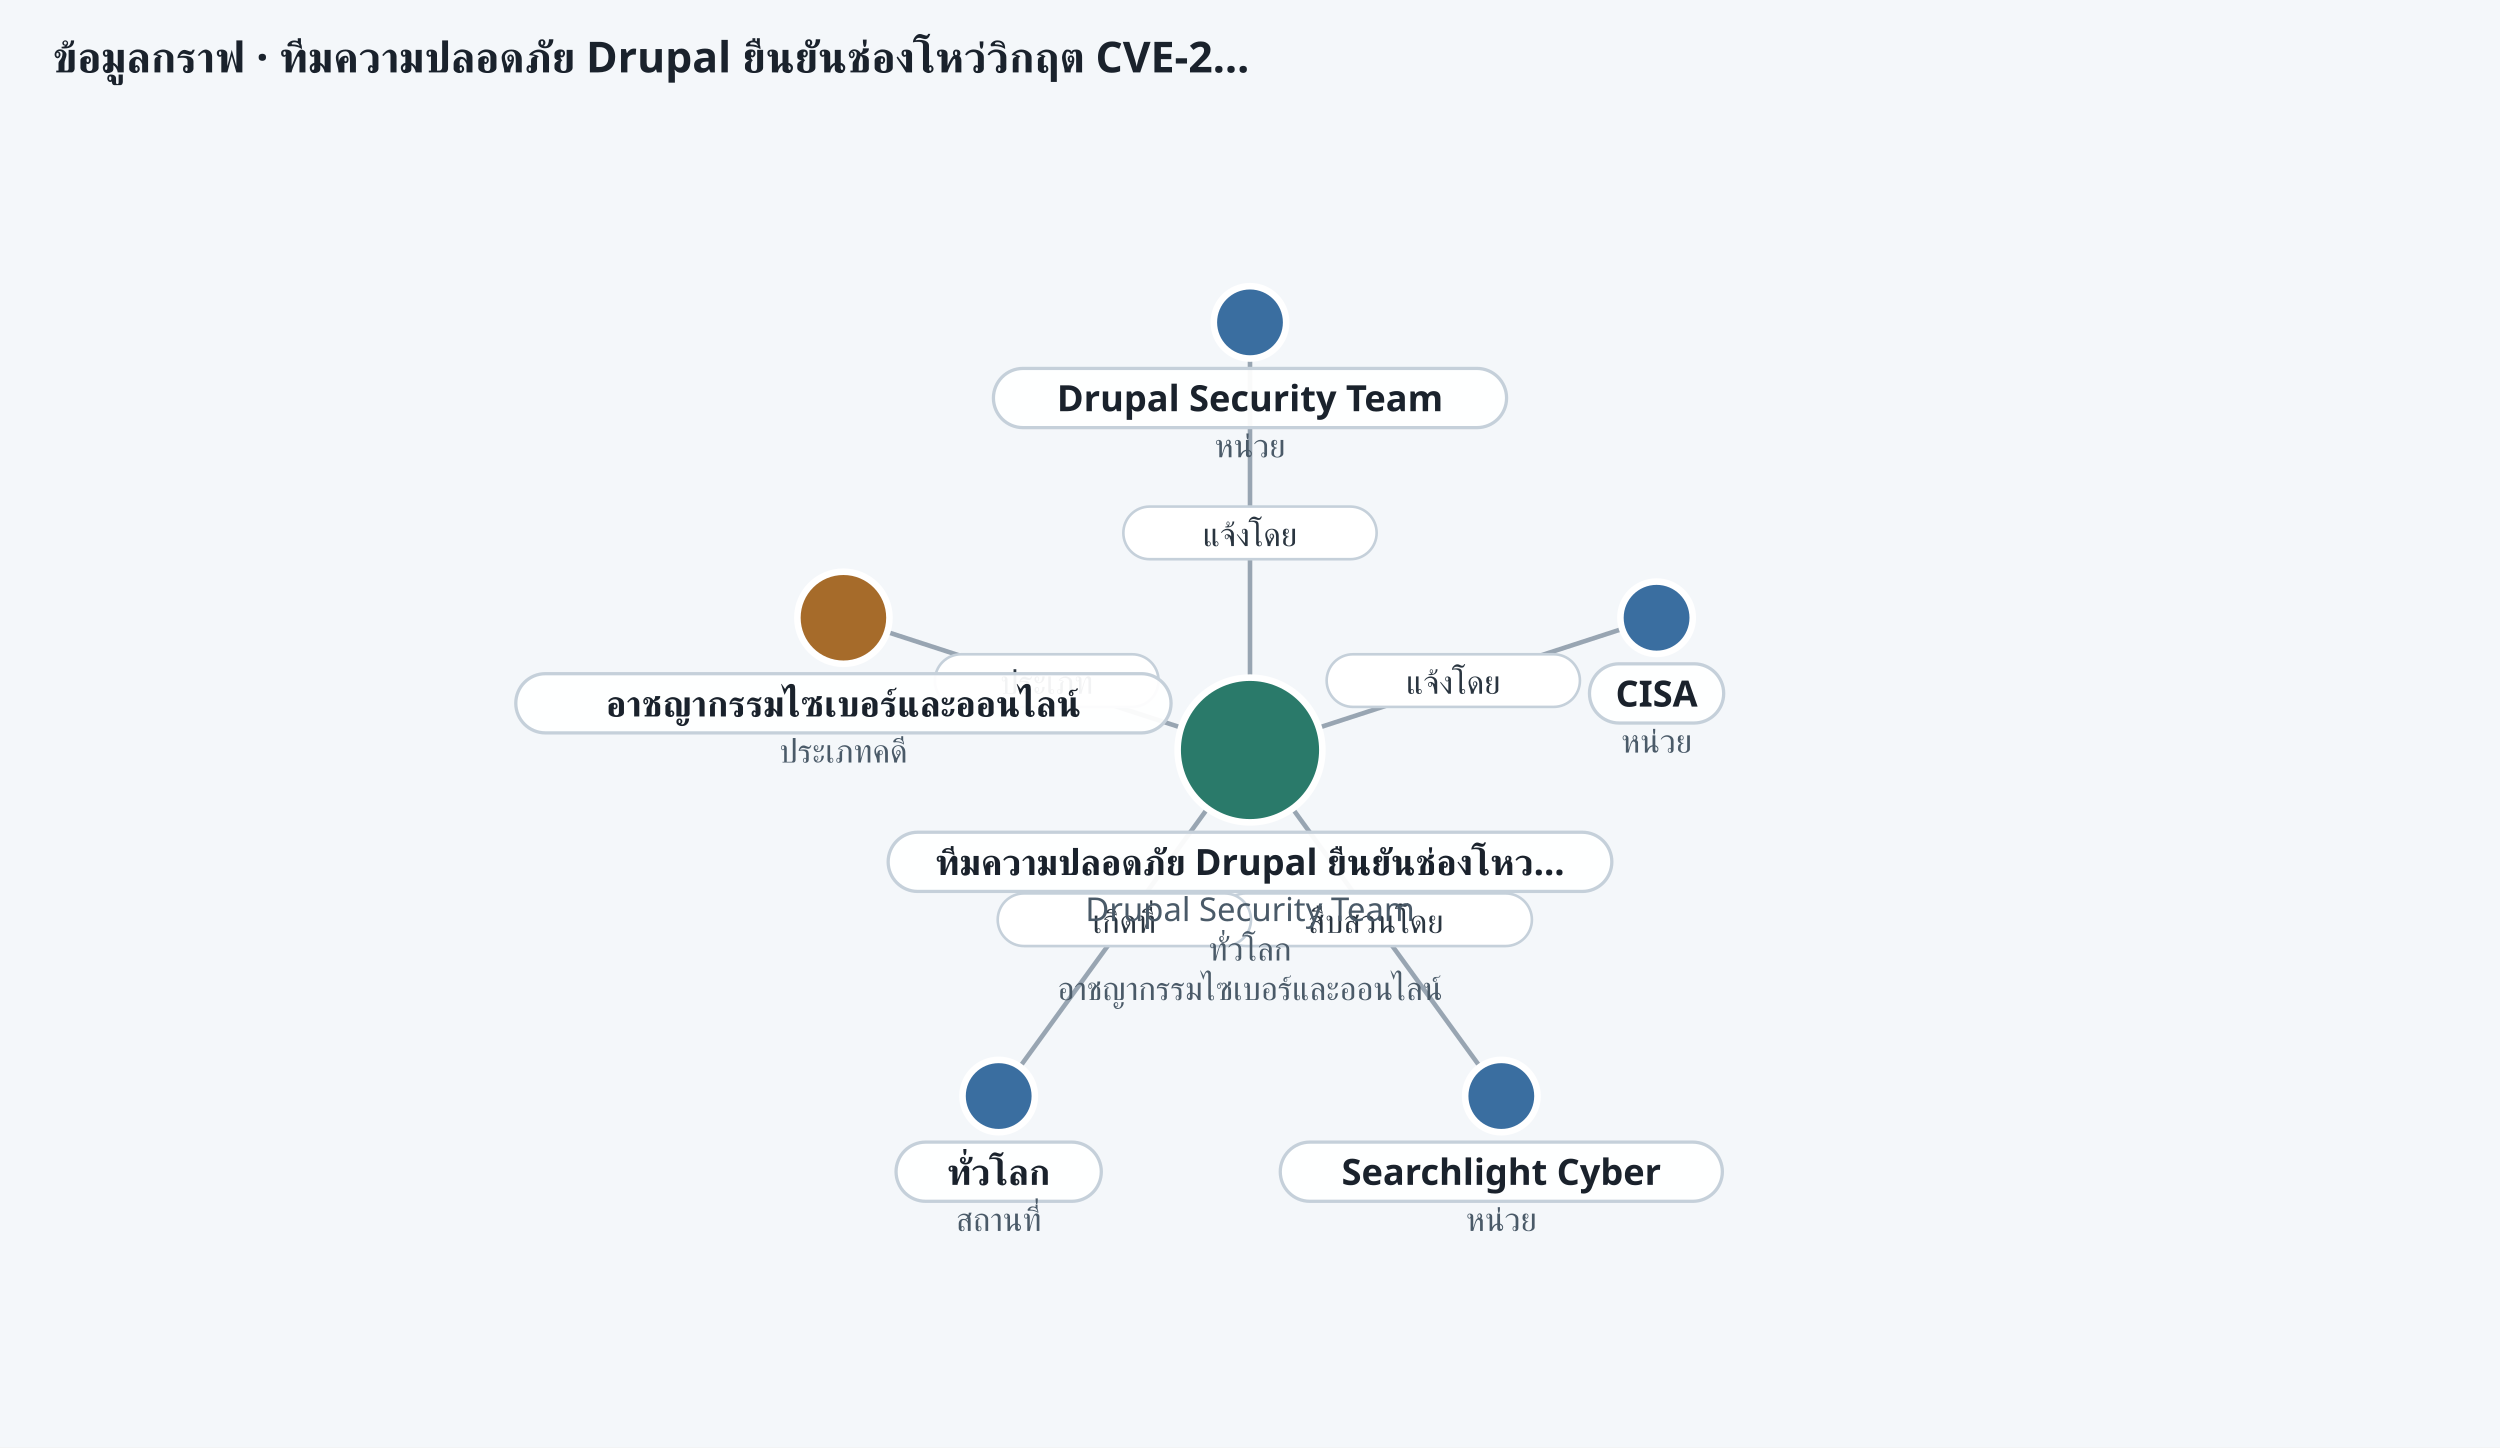
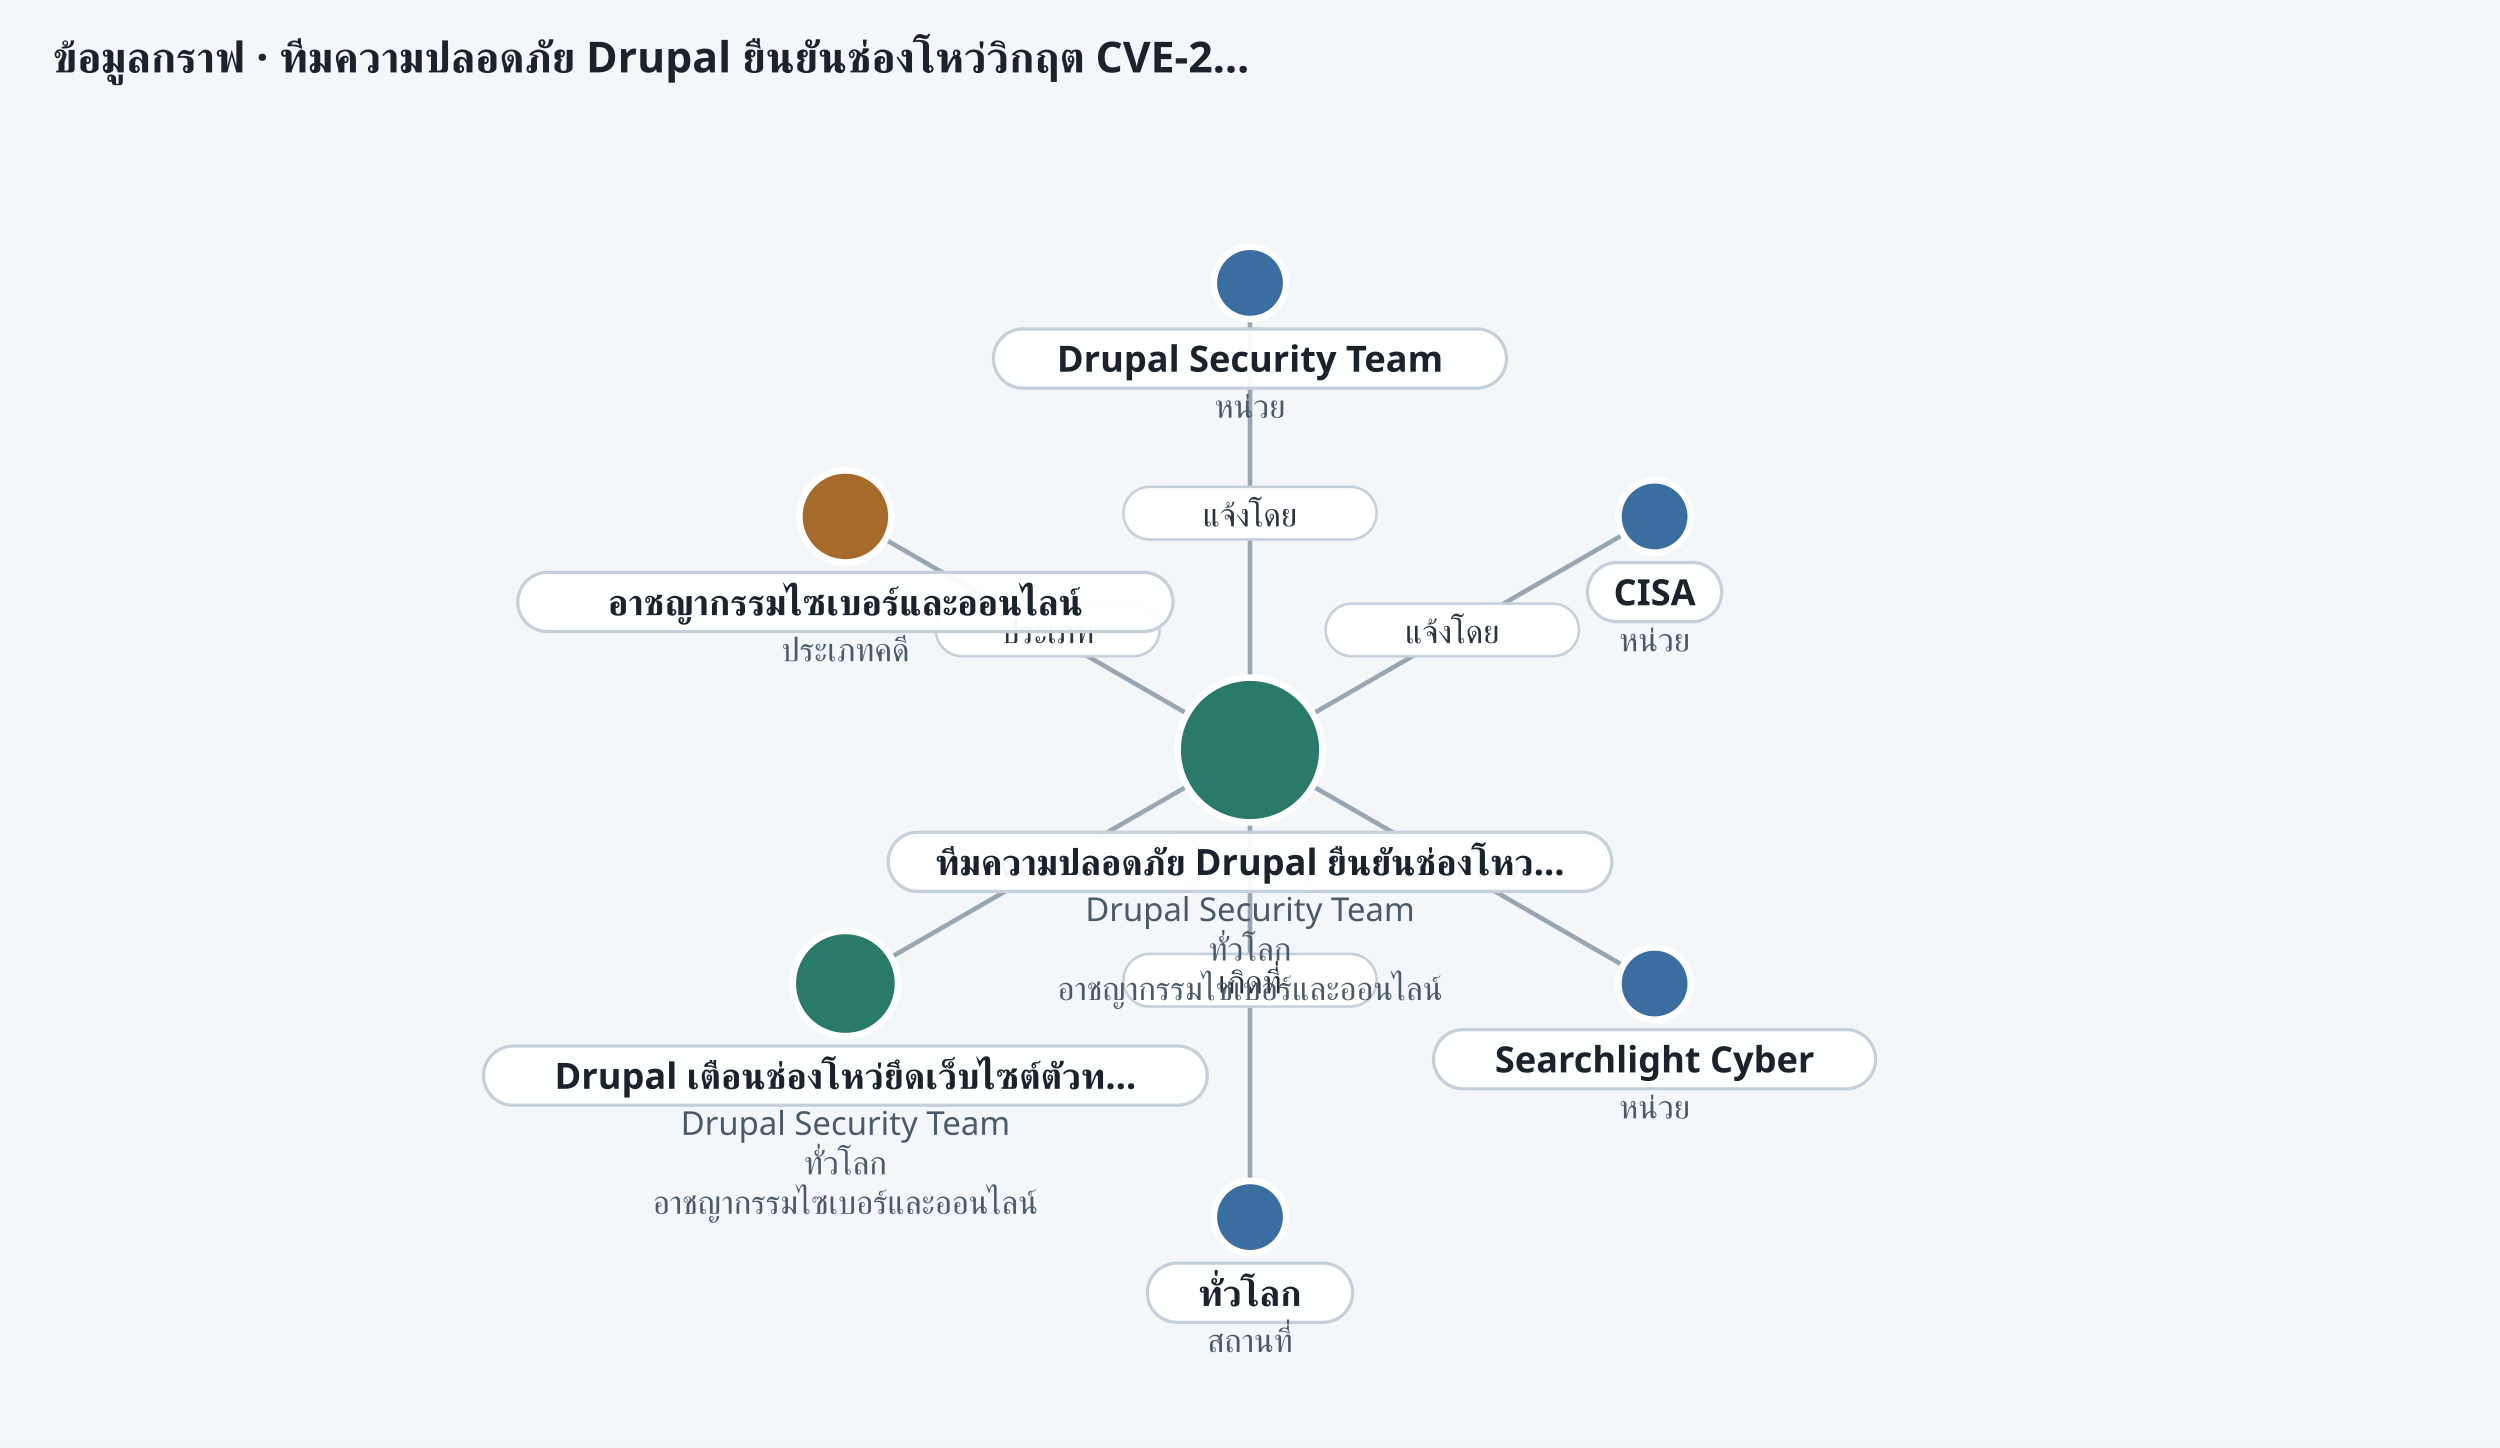
<svg xmlns="http://www.w3.org/2000/svg" width="760" height="440" viewBox="0 0 760 440" role="img" aria-label="ego graph 20261126-cyber-05">
  <rect width="100%" height="100%" fill="#f4f7fa" />
  <text x="16" y="22" font-size="13" font-weight="700" fill="#1a222c" font-family="Sarabun, Anuphan, sans-serif">ข้อมูลกราฟ · ทีมความปลอดภัย Drupal ยืนยันช่องโหว่วิกฤต CVE-2…</text>
-   <line x1="380.0" y1="228.0" x2="380.0" y2="98.0" stroke="#7a8a9a" stroke-width="1.4" opacity="0.75" />
-   <rect x="341.5" y="154.0" width="77.0" height="16" rx="8" fill="#fff" stroke="#c5d0da" stroke-width="0.8" />
-   <text x="380.0" y="166.0" text-anchor="middle" font-size="10" fill="#2a3540" font-family="Sarabun, Anuphan, sans-serif">แจ้งโดย</text>
-   <line x1="380.0" y1="228.0" x2="503.6" y2="187.8" stroke="#7a8a9a" stroke-width="1.4" opacity="0.75" />
-   <rect x="403.3" y="198.9" width="77.0" height="16" rx="8" fill="#fff" stroke="#c5d0da" stroke-width="0.8" />
-   <text x="441.8" y="210.9" text-anchor="middle" font-size="10" fill="#2a3540" font-family="Sarabun, Anuphan, sans-serif">แจ้งโดย</text>
-   <line x1="380.0" y1="228.0" x2="456.4" y2="333.2" stroke="#7a8a9a" stroke-width="1.4" opacity="0.75" />
-   <rect x="370.7" y="271.6" width="95.0" height="16" rx="8" fill="#fff" stroke="#c5d0da" stroke-width="0.8" />
-   <text x="418.2" y="283.6" text-anchor="middle" font-size="10" fill="#2a3540" font-family="Sarabun, Anuphan, sans-serif">สืบสวนโดย</text>
-   <line x1="380.0" y1="228.0" x2="303.6" y2="333.2" stroke="#7a8a9a" stroke-width="1.4" opacity="0.75" />
-   <rect x="303.3" y="271.6" width="77.0" height="16" rx="8" fill="#fff" stroke="#c5d0da" stroke-width="0.8" />
-   <text x="341.8" y="283.6" text-anchor="middle" font-size="10" fill="#2a3540" font-family="Sarabun, Anuphan, sans-serif">เกิดที่</text>
-   <line x1="380.0" y1="228.0" x2="256.4" y2="187.8" stroke="#7a8a9a" stroke-width="1.4" opacity="0.75" />
-   <rect x="284.2" y="198.9" width="68.0" height="16" rx="8" fill="#fff" stroke="#c5d0da" stroke-width="0.8" />
-   <text x="318.2" y="210.9" text-anchor="middle" font-size="10" fill="#2a3540" font-family="Sarabun, Anuphan, sans-serif">ประเภท</text>
+   <line x1="380.0" y1="228.0" x2="380.0" y2="86.0" stroke="#7a8a9a" stroke-width="1.4" opacity="0.75" />
+   <rect x="341.5" y="148.0" width="77.0" height="16" rx="8" fill="#fff" stroke="#c5d0da" stroke-width="0.8" />
+   <text x="380.0" y="160.0" text-anchor="middle" font-size="10" fill="#2a3540" font-family="Sarabun, Anuphan, sans-serif">แจ้งโดย</text>
+   <line x1="380.0" y1="228.0" x2="503.0" y2="157.0" stroke="#7a8a9a" stroke-width="1.4" opacity="0.75" />
+   <rect x="403.0" y="183.5" width="77.0" height="16" rx="8" fill="#fff" stroke="#c5d0da" stroke-width="0.8" />
+   <text x="441.5" y="195.5" text-anchor="middle" font-size="10" fill="#2a3540" font-family="Sarabun, Anuphan, sans-serif">แจ้งโดย</text>
+   <line x1="380.0" y1="228.0" x2="503.0" y2="299.0" stroke="#7a8a9a" stroke-width="1.4" opacity="0.75" />
+   <rect x="394.0" y="254.5" width="95.0" height="16" rx="8" fill="#fff" stroke="#c5d0da" stroke-width="0.8" />
+   <text x="441.5" y="266.5" text-anchor="middle" font-size="10" fill="#2a3540" font-family="Sarabun, Anuphan, sans-serif">สืบสวนโดย</text>
+   <line x1="380.0" y1="228.0" x2="380.0" y2="370.0" stroke="#7a8a9a" stroke-width="1.4" opacity="0.75" />
+   <rect x="341.5" y="290.0" width="77.0" height="16" rx="8" fill="#fff" stroke="#c5d0da" stroke-width="0.8" />
+   <text x="380.0" y="302.0" text-anchor="middle" font-size="10" fill="#2a3540" font-family="Sarabun, Anuphan, sans-serif">เกิดที่</text>
+   <line x1="257.0" y1="299.0" x2="380.0" y2="228.0" stroke="#7a8a9a" stroke-width="1.4" opacity="0.75" />
+   <rect x="271.0" y="254.5" width="95.0" height="16" rx="8" fill="#fff" stroke="#c5d0da" stroke-width="0.8" />
+   <text x="318.5" y="266.5" text-anchor="middle" font-size="10" fill="#2a3540" font-family="Sarabun, Anuphan, sans-serif">ติดตามจาก</text>
+   <line x1="380.0" y1="228.0" x2="257.0" y2="157.0" stroke="#7a8a9a" stroke-width="1.4" opacity="0.75" />
+   <rect x="284.5" y="183.5" width="68.0" height="16" rx="8" fill="#fff" stroke="#c5d0da" stroke-width="0.8" />
+   <text x="318.5" y="195.5" text-anchor="middle" font-size="10" fill="#2a3540" font-family="Sarabun, Anuphan, sans-serif">ประเภท</text>
  <circle cx="380.0" cy="228.0" r="22" fill="#2a7a6a" stroke="#fff" stroke-width="2" />
  <rect x="270.0" y="253.0" width="220.0" height="18" rx="9" fill="rgba(255,255,255,0.94)" stroke="#c5d0da" />
  <text x="380.0" y="266.0" text-anchor="middle" font-size="11" font-weight="600" fill="#1a222c" font-family="Sarabun, Anuphan, sans-serif">ทีมความปลอดภัย Drupal ยืนยันช่องโหว…</text>
  <text x="380.0" y="280.0" text-anchor="middle" font-size="10" fill="#4a5a68" font-family="Sarabun, Anuphan, sans-serif">Drupal Security Team</text>
  <text x="380.0" y="292.0" text-anchor="middle" font-size="10" fill="#4a5a68" font-family="Sarabun, Anuphan, sans-serif">ทั่วโลก</text>
  <text x="380.0" y="304.0" text-anchor="middle" font-size="10" fill="#4a5a68" font-family="Sarabun, Anuphan, sans-serif">อาชญากรรมไซเบอร์และออนไลน์</text>
-   <circle cx="380.0" cy="98.0" r="11" fill="#3a6ea0" stroke="#fff" stroke-width="2" />
-   <rect x="302.0" y="112.0" width="156.0" height="18" rx="9" fill="rgba(255,255,255,0.94)" stroke="#c5d0da" />
-   <text x="380.0" y="125.0" text-anchor="middle" font-size="11" font-weight="600" fill="#1a222c" font-family="Sarabun, Anuphan, sans-serif">Drupal Security Team</text>
-   <text x="380.0" y="139.0" text-anchor="middle" font-size="10" fill="#4a5a68" font-family="Sarabun, Anuphan, sans-serif">หน่วย</text>
-   <circle cx="503.6" cy="187.8" r="11" fill="#3a6ea0" stroke="#fff" stroke-width="2" />
-   <rect x="483.2" y="201.8" width="40.8" height="18" rx="9" fill="rgba(255,255,255,0.94)" stroke="#c5d0da" />
-   <text x="503.6" y="214.8" text-anchor="middle" font-size="11" font-weight="600" fill="#1a222c" font-family="Sarabun, Anuphan, sans-serif">CISA</text>
-   <text x="503.6" y="228.8" text-anchor="middle" font-size="10" fill="#4a5a68" font-family="Sarabun, Anuphan, sans-serif">หน่วย</text>
-   <circle cx="456.4" cy="333.2" r="11" fill="#3a6ea0" stroke="#fff" stroke-width="2" />
-   <rect x="389.2" y="347.2" width="134.4" height="18" rx="9" fill="rgba(255,255,255,0.94)" stroke="#c5d0da" />
-   <text x="456.4" y="360.2" text-anchor="middle" font-size="11" font-weight="600" fill="#1a222c" font-family="Sarabun, Anuphan, sans-serif">Searchlight Cyber</text>
-   <text x="456.4" y="374.2" text-anchor="middle" font-size="10" fill="#4a5a68" font-family="Sarabun, Anuphan, sans-serif">หน่วย</text>
-   <circle cx="303.6" cy="333.2" r="11" fill="#3a6ea0" stroke="#fff" stroke-width="2" />
-   <rect x="272.4" y="347.2" width="62.4" height="18" rx="9" fill="rgba(255,255,255,0.94)" stroke="#c5d0da" />
-   <text x="303.6" y="360.2" text-anchor="middle" font-size="11" font-weight="600" fill="#1a222c" font-family="Sarabun, Anuphan, sans-serif">ทั่วโลก</text>
-   <text x="303.6" y="374.2" text-anchor="middle" font-size="10" fill="#4a5a68" font-family="Sarabun, Anuphan, sans-serif">สถานที่</text>
-   <circle cx="256.4" cy="187.8" r="14" fill="#a66b2a" stroke="#fff" stroke-width="2" />
-   <rect x="156.8" y="204.8" width="199.2" height="18" rx="9" fill="rgba(255,255,255,0.94)" stroke="#c5d0da" />
-   <text x="256.4" y="217.8" text-anchor="middle" font-size="11" font-weight="600" fill="#1a222c" font-family="Sarabun, Anuphan, sans-serif">อาชญากรรมไซเบอร์และออนไลน์</text>
-   <text x="256.4" y="231.8" text-anchor="middle" font-size="10" fill="#4a5a68" font-family="Sarabun, Anuphan, sans-serif">ประเภทคดี</text>
+   <circle cx="380.0" cy="86.0" r="11" fill="#3a6ea0" stroke="#fff" stroke-width="2" />
+   <rect x="302.0" y="100.0" width="156.0" height="18" rx="9" fill="rgba(255,255,255,0.94)" stroke="#c5d0da" />
+   <text x="380.0" y="113.0" text-anchor="middle" font-size="11" font-weight="600" fill="#1a222c" font-family="Sarabun, Anuphan, sans-serif">Drupal Security Team</text>
+   <text x="380.0" y="127.0" text-anchor="middle" font-size="10" fill="#4a5a68" font-family="Sarabun, Anuphan, sans-serif">หน่วย</text>
+   <circle cx="503.0" cy="157.0" r="11" fill="#3a6ea0" stroke="#fff" stroke-width="2" />
+   <rect x="482.6" y="171.0" width="40.8" height="18" rx="9" fill="rgba(255,255,255,0.94)" stroke="#c5d0da" />
+   <text x="503.0" y="184.0" text-anchor="middle" font-size="11" font-weight="600" fill="#1a222c" font-family="Sarabun, Anuphan, sans-serif">CISA</text>
+   <text x="503.0" y="198.0" text-anchor="middle" font-size="10" fill="#4a5a68" font-family="Sarabun, Anuphan, sans-serif">หน่วย</text>
+   <circle cx="503.0" cy="299.0" r="11" fill="#3a6ea0" stroke="#fff" stroke-width="2" />
+   <rect x="435.8" y="313.0" width="134.4" height="18" rx="9" fill="rgba(255,255,255,0.94)" stroke="#c5d0da" />
+   <text x="503.0" y="326.0" text-anchor="middle" font-size="11" font-weight="600" fill="#1a222c" font-family="Sarabun, Anuphan, sans-serif">Searchlight Cyber</text>
+   <text x="503.0" y="340.0" text-anchor="middle" font-size="10" fill="#4a5a68" font-family="Sarabun, Anuphan, sans-serif">หน่วย</text>
+   <circle cx="380.0" cy="370.0" r="11" fill="#3a6ea0" stroke="#fff" stroke-width="2" />
+   <rect x="348.8" y="384.0" width="62.4" height="18" rx="9" fill="rgba(255,255,255,0.94)" stroke="#c5d0da" />
+   <text x="380.0" y="397.0" text-anchor="middle" font-size="11" font-weight="600" fill="#1a222c" font-family="Sarabun, Anuphan, sans-serif">ทั่วโลก</text>
+   <text x="380.0" y="411.0" text-anchor="middle" font-size="10" fill="#4a5a68" font-family="Sarabun, Anuphan, sans-serif">สถานที่</text>
+   <circle cx="257.0" cy="299.0" r="16" fill="#2a7a6a" stroke="#fff" stroke-width="2" />
+   <rect x="147.0" y="318.0" width="220.0" height="18" rx="9" fill="rgba(255,255,255,0.94)" stroke="#c5d0da" />
+   <text x="257.0" y="331.0" text-anchor="middle" font-size="11" font-weight="600" fill="#1a222c" font-family="Sarabun, Anuphan, sans-serif">Drupal เตือนช่องโหว่ยึดเว็บไซต์ตัวท…</text>
+   <text x="257.0" y="345.0" text-anchor="middle" font-size="10" fill="#4a5a68" font-family="Sarabun, Anuphan, sans-serif">Drupal Security Team</text>
+   <text x="257.0" y="357.0" text-anchor="middle" font-size="10" fill="#4a5a68" font-family="Sarabun, Anuphan, sans-serif">ทั่วโลก</text>
+   <text x="257.0" y="369.0" text-anchor="middle" font-size="10" fill="#4a5a68" font-family="Sarabun, Anuphan, sans-serif">อาชญากรรมไซเบอร์และออนไลน์</text>
+   <circle cx="257.0" cy="157.0" r="14" fill="#a66b2a" stroke="#fff" stroke-width="2" />
+   <rect x="157.4" y="174.0" width="199.2" height="18" rx="9" fill="rgba(255,255,255,0.94)" stroke="#c5d0da" />
+   <text x="257.0" y="187.0" text-anchor="middle" font-size="11" font-weight="600" fill="#1a222c" font-family="Sarabun, Anuphan, sans-serif">อาชญากรรมไซเบอร์และออนไลน์</text>
+   <text x="257.0" y="201.0" text-anchor="middle" font-size="10" fill="#4a5a68" font-family="Sarabun, Anuphan, sans-serif">ประเภทคดี</text>
</svg>
